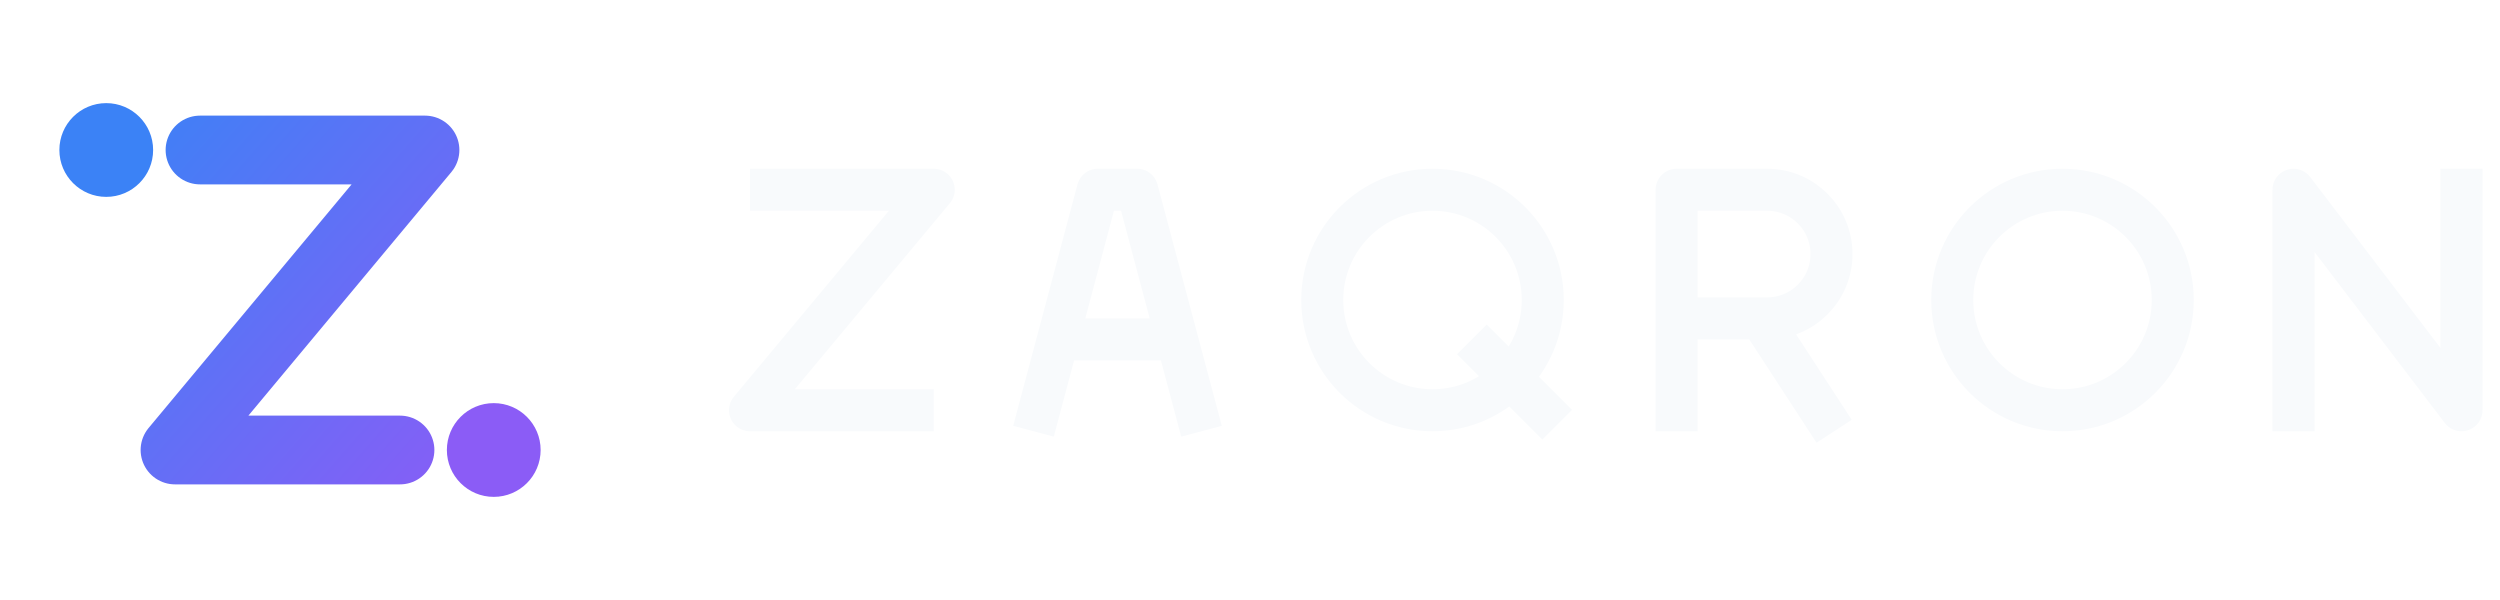
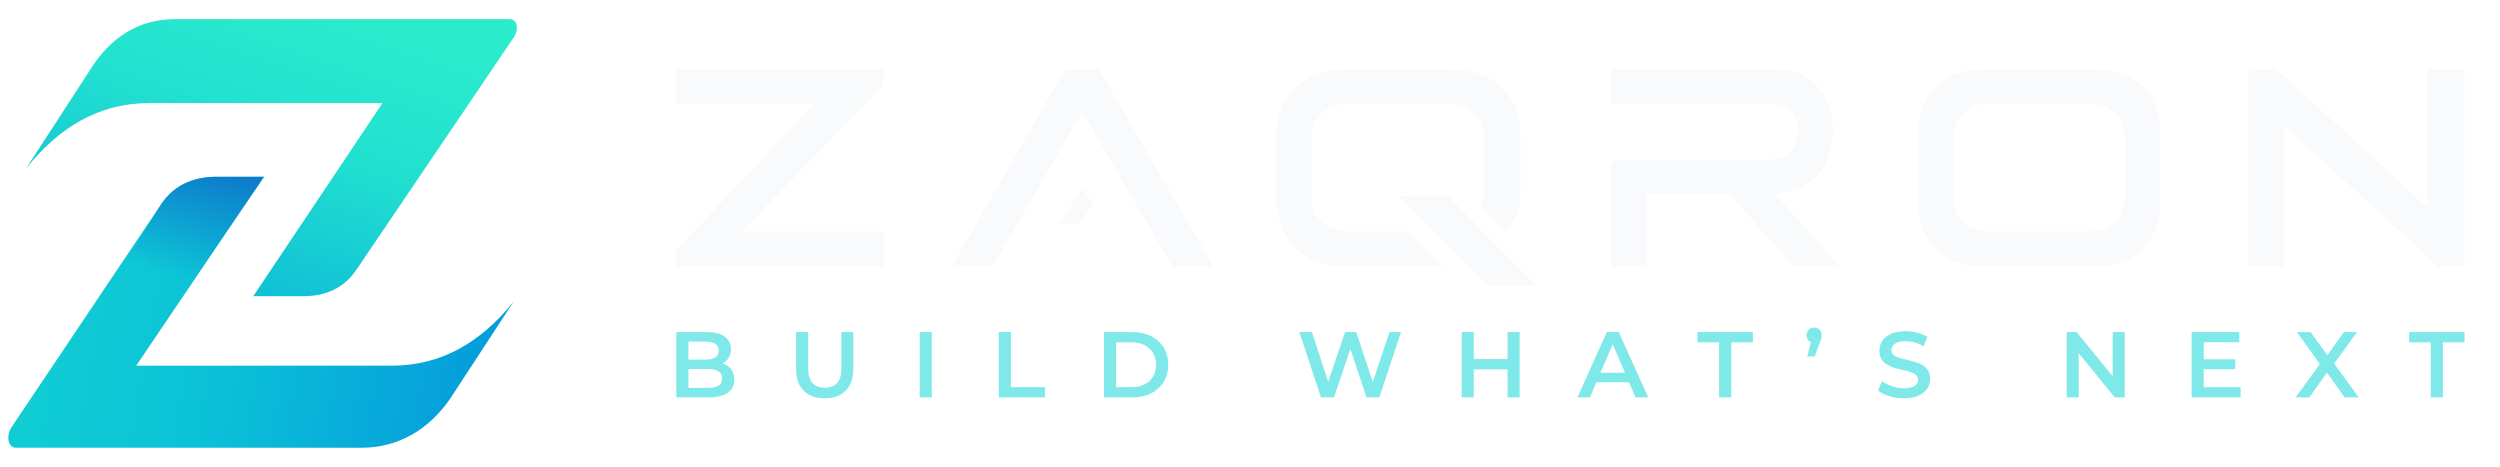
- <svg xmlns="http://www.w3.org/2000/svg" viewBox="0 0 200 48" role="img" aria-label="ZAQRON">
-   <defs>
-     <linearGradient id="zg" x1="8" y1="10" x2="40" y2="38" gradientUnits="userSpaceOnUse">
-       <stop stop-color="#3B82F6" />
-       <stop offset="1" stop-color="#8B5CF6" />
-     </linearGradient>
-   </defs>
-   <path d="M16 12H34L14 36H32" fill="none" stroke="url(#zg)" stroke-width="5.5" stroke-linecap="round" stroke-linejoin="round" />
-   <circle cx="8.5" cy="12" r="3.75" fill="#3B82F6" />
-   <circle cx="39.5" cy="36" r="3.75" fill="#8B5CF6" />
-   <g transform="translate(60 13.5) scale(1.05)">
-     <g fill="none" stroke="#F8FAFC" stroke-width="3.2" stroke-linejoin="round">
-       <path d="M0 1.6H14L0 18.4H14" />
-       <path d="M21.6 20L26.5 1.6H29.5L34.4 20M24.2 13H31.8" />
-       <circle cx="52" cy="10" r="8.4" />
-       <path d="M55 13L61.5 19.5" />
-       <path d="M70.6 20V1.6H77.5A4.9 4.9 0 0 1 77.5 11.4H70.6M77 11.4L82.6 20" />
-       <circle cx="100" cy="10" r="8.4" />
-       <path d="M117.6 20V1.6L130.4 18.4V0" />
-     </g>
+ <svg xmlns="http://www.w3.org/2000/svg" viewBox="0 0 5360 1000" role="img" aria-label="ZAQRON">
+   <g transform="translate(-30 -25)">
+     <defs>
+       <linearGradient id="top" gradientUnits="userSpaceOnUse" x1="800" y1="66" x2="600" y2="660">
+         <stop offset="0" stop-color="#2AEBCC" stop-opacity="1" />
+         <stop offset="0.45" stop-color="#22E0D0" stop-opacity="1" />
+         <stop offset="1" stop-color="#10C0D6" stop-opacity="1" />
+       </linearGradient>
+       <linearGradient id="bottom" gradientUnits="userSpaceOnUse" x1="100" y1="800" x2="1000" y2="960">
+         <stop offset="0" stop-color="#10CDD4" stop-opacity="1" />
+         <stop offset="0.45" stop-color="#0BC0D8" stop-opacity="1" />
+         <stop offset="1" stop-color="#059FDB" stop-opacity="1" />
+       </linearGradient>
+       <linearGradient id="fold" gradientUnits="userSpaceOnUse" x1="560" y1="410" x2="500" y2="640">
+         <stop offset="0" stop-color="#0D7CCB" stop-opacity="1" />
+         <stop offset="1" stop-color="#0D7CCB" stop-opacity="0" />
+       </linearGradient>
+     </defs>
+     <path d="M86 386L225 172C266 107 326 66 405 66H1122C1140 66 1142 88 1133 103L793 605C767 642 730 660 680 660H573L850 246H350C240 246 155 300 86 386Z" fill="url(#top)" />
+     <path d="M596 404H495C440 404 400 425 374 465L54 942C43 960 47 985 64 985H805C885 985 950 945 995 880L1131 672C1060 760 975 809 870 809H322Z" fill="url(#bottom)" />
+     <path d="M596 404H495C440 404 400 425 374 465L250 665H418Z" fill="url(#fold)" />
+   </g>
+   <g transform="translate(1380 76) scale(2)">
+     <path d="M35 36H257V54L105 210H257V248H35V230L183 73H35ZM452 36H488L611 248H567L470 82L374 248H330ZM470 164L482 180L467 202H445ZM857 248H755C707 248 678 219 678 171V108C678 63 709 36 755 36H863C910 36 940 63 940 108V171C940 186 934 200 923 210L896 183C900 178 901 173 901 167V112C901 88 886 73 862 73H757C732 73 716 88 716 112V171C716 196 731 210 757 210H820ZM810 172H862L957 268H905ZM1037 36H1212C1250 36 1275 62 1275 102C1275 142 1251 167 1213 170L1283 248H1233L1164 170H1075V248H1037V143Q1037 133 1047 133H1208C1227 133 1237 122 1237 103C1237 84 1227 73 1208 73H1037ZM1438 36H1554C1600 36 1626 63 1626 108V176C1626 221 1600 248 1554 248H1438C1392 248 1366 221 1366 176V108C1366 63 1392 36 1438 36ZM1444 73C1418 73 1404 87 1404 112V171C1404 196 1418 210 1444 210H1548C1574 210 1588 196 1588 171V112C1588 87 1574 73 1548 73ZM1720 36H1750L1912 184V36H1952V248H1924L1759 97V248H1720Z" fill="#F8FAFC" fill-rule="evenodd" />
+     <path d="M69.8 388L35 388L35 318L67.8 318Q80.4 318 87 322.9Q93.6 327.9 93.6 336.2L93.6 336.2Q93.6 341.8 91 345.7L91 345.7Q88.5 349.5 84.5 351.6L84.5 351.6Q85.8 352 87 352.5L87 352.5Q91.7 354.7 94.5 358.8Q97.2 362.9 97.2 369L97.2 369Q97.2 378 90.3 383Q83.4 388 69.8 388L69.8 388ZM48 357.6L48 377.8L69 377.8Q76.3 377.8 80.2 375.4Q84.1 373 84.1 367.7L84.1 367.7Q84.1 362.5 80.2 360.1Q76.3 357.6 69 357.6L69 357.6L48 357.6ZM48 328.2L48 347.5L66.4 347.5Q73.2 347.5 76.8 345.1Q80.5 342.7 80.5 337.9L80.5 337.9Q80.5 333 76.8 330.6Q73.2 328.2 66.4 328.2L66.4 328.2L48 328.2ZM194.1 389L194.1 389Q179.7 389 171.6 380.9Q163.4 372.8 163.4 357.5L163.4 357.5L163.4 318L176.4 318L176.4 357Q176.4 367.8 181.1 372.7Q185.7 377.6 194.2 377.6L194.2 377.6Q202.7 377.6 207.3 372.7Q211.9 367.8 211.9 357L211.9 357L211.9 318L224.7 318L224.7 357.5Q224.7 372.8 216.6 380.9Q208.4 389 194.1 389ZM308.9 388L295.9 388L295.9 318L308.9 318L308.9 388ZM430.3 388L380.7 388L380.7 318L393.7 318L393.7 377L430.3 377L430.3 388ZM524.1 388L493.5 388L493.5 318L524.1 318Q535.5 318 544.1 322.4Q552.7 326.8 557.5 334.6Q562.3 342.4 562.3 353L562.3 353Q562.3 363.5 557.5 371.4Q552.7 379.2 544.1 383.6Q535.5 388 524.1 388L524.1 388ZM506.5 329L506.5 377L523.5 377Q531.3 377 537.1 374Q542.9 371 546.1 365.6Q549.2 360.2 549.2 353L549.2 353Q549.2 345.7 546.1 340.4Q542.9 335 537.1 332Q531.3 329 523.5 329L523.5 329L506.5 329ZM740.0 388L726.1 388L702.9 318L716.4 318L733.8 371.2L751.9 318L763.9 318L781.6 371.5L799.5 318L811.9 318L788.7 388L774.9 388L757.6 336.2L740.0 388ZM939.1 388L926.1 388L926.1 358L889.9 358L889.9 388L876.9 388L876.9 318L889.9 318L889.9 346.9L926.1 346.9L926.1 318L939.1 318L939.1 388ZM1014.4 388L1001.0 388L1032.5 318L1045.3 318L1076.9 388L1063.3 388L1056.3 371.8L1021.3 371.8L1014.4 388ZM1025.7 361.6L1052.0 361.6L1038.8 331L1025.7 361.6ZM1165.9 388L1152.9 388L1152.9 329L1129.7 329L1129.7 318L1189.1 318L1189.1 329L1165.9 329L1165.9 388ZM1255.4 344.1L1247.3 344.1L1251.3 328.7Q1250.0 328.2 1249.0 327.2L1249.0 327.2Q1246.6 325 1246.6 321.3Q1246.6 317.6 1249.0 315.4Q1251.3 313.1 1254.7 313.1L1254.7 313.1Q1258.2 313.1 1260.5 315.4Q1262.8 317.7 1262.8 321.3L1262.8 321.3Q1262.8 322.4 1262.7 323.6Q1262.5 324.7 1262.1 326.1Q1261.6 327.6 1260.6 329.9L1260.6 329.9L1255.4 344.1ZM1350.8 389L1350.8 389Q1342.6 389 1335.1 386.6Q1327.6 384.3 1323.2 380.6L1323.2 380.6L1327.7 370.5Q1331.9 373.8 1338.1 376Q1344.3 378.2 1350.8 378.2L1350.8 378.2Q1356.3 378.2 1359.7 377Q1363.1 375.8 1364.7 373.8Q1366.3 371.7 1366.3 369.1L1366.3 369.1Q1366.3 365.9 1364.0 363.9Q1361.7 362 1358.1 360.9Q1354.4 359.7 1350.0 358.7Q1345.5 357.7 1341.1 356.4Q1336.6 355 1333.0 352.9Q1329.3 350.7 1327.0 347.1Q1324.7 343.5 1324.7 337.9L1324.7 337.9Q1324.7 332.2 1327.8 327.4Q1330.8 322.7 1337.1 319.9Q1343.3 317 1352.9 317L1352.9 317Q1359.2 317 1365.4 318.6Q1371.6 320.2 1376.2 323.2L1376.2 323.2L1372.1 333.3Q1367.4 330.5 1362.4 329.1Q1357.4 327.8 1352.8 327.8L1352.8 327.8Q1347.4 327.8 1344.1 329.1Q1340.7 330.4 1339.2 332.5Q1337.6 334.6 1337.6 337.3L1337.6 337.3Q1337.6 340.5 1339.9 342.4Q1342.1 344.4 1345.8 345.5Q1349.4 346.6 1353.9 347.6Q1358.4 348.7 1362.9 350Q1367.3 351.3 1371.0 353.4Q1374.6 355.5 1376.9 359.1Q1379.1 362.7 1379.1 368.2L1379.1 368.2Q1379.1 373.8 1376.1 378.6Q1373.0 383.3 1366.7 386.1Q1360.4 389 1350.8 389ZM1538.4 388L1525.5 388L1525.5 318L1536.2 318L1574.8 365.4L1574.8 318L1587.7 318L1587.7 388L1577.0 388L1538.4 340.6L1538.4 388ZM1711.9 388L1659.4 388L1659.4 318L1710.5 318L1710.5 328.9L1672.4 328.9L1672.4 347.1L1706.2 347.1L1706.2 357.8L1672.4 357.8L1672.4 377.1L1711.9 377.1L1711.9 388ZM1785.7 388L1770.9 388L1796.9 352.3L1772.3 318L1787.0 318L1804.9 342.9L1822.6 318L1836.7 318L1812.2 351.8L1838.5 388L1823.5 388L1804.5 361.4L1785.7 388ZM1928.8 388L1915.8 388L1915.8 329L1892.6 329L1892.6 318L1952 318L1952 329L1928.8 329L1928.8 388Z" fill="#7FE9EA" />
  </g>
</svg>
